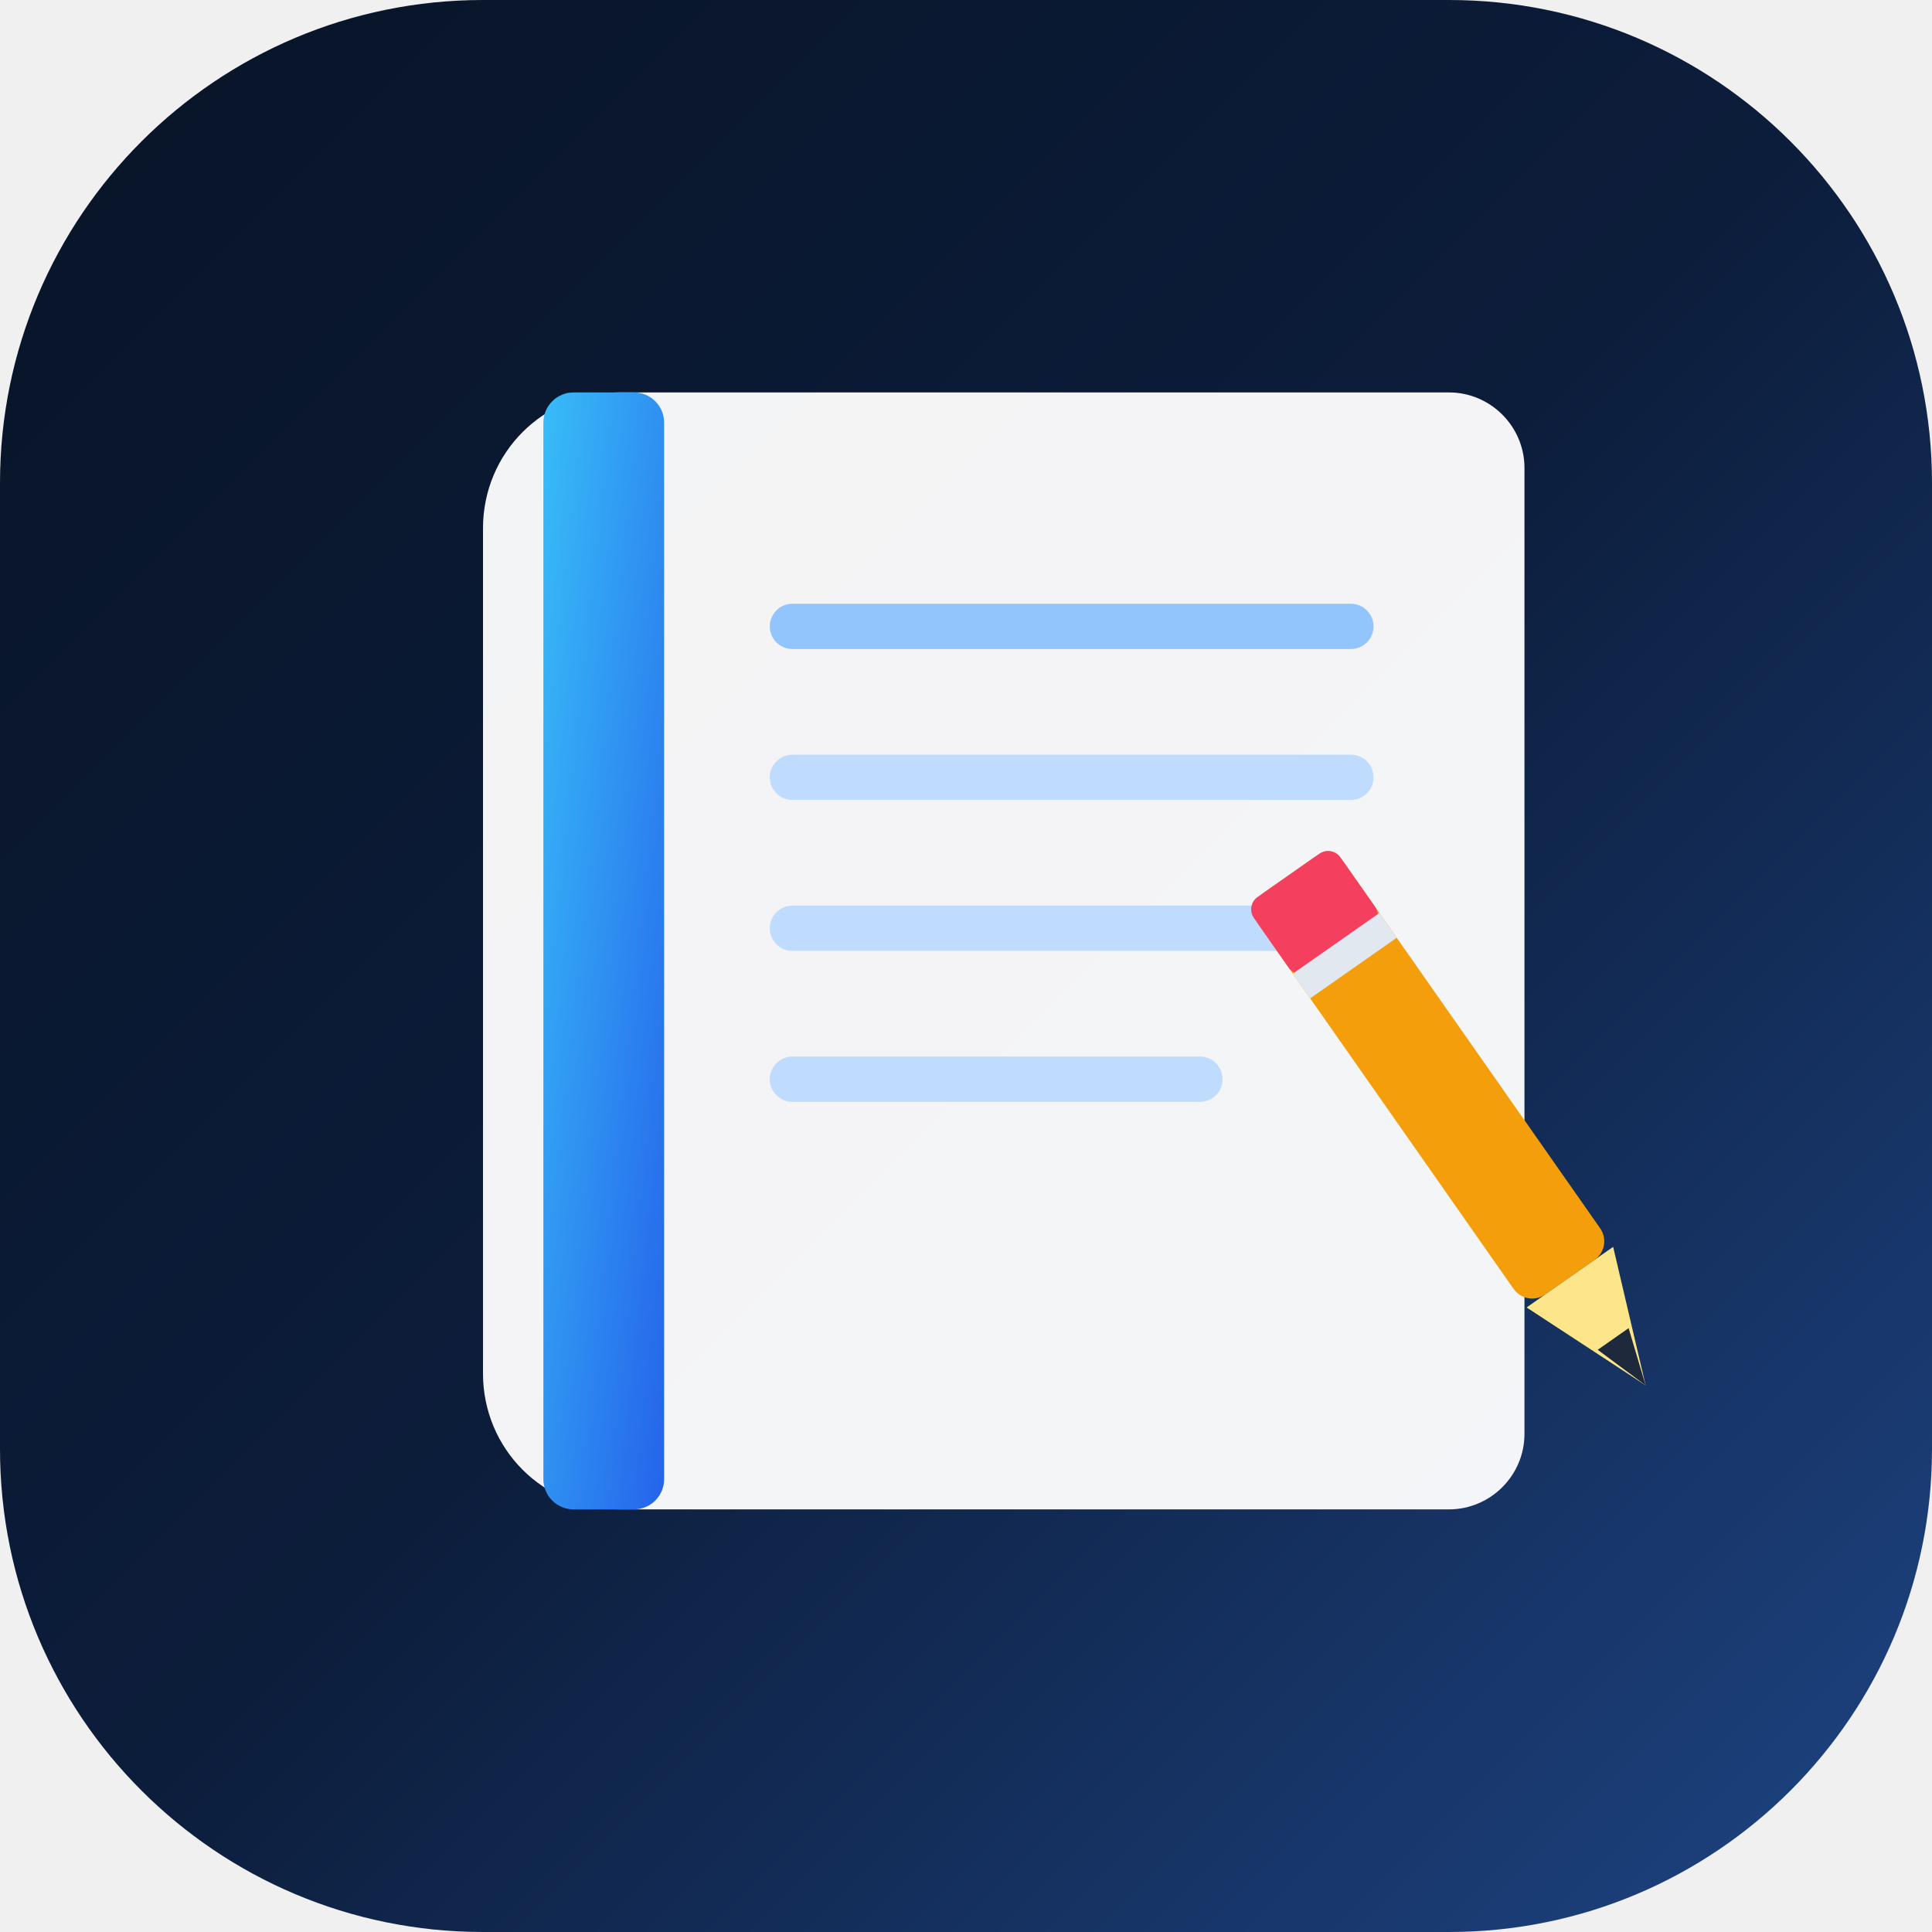
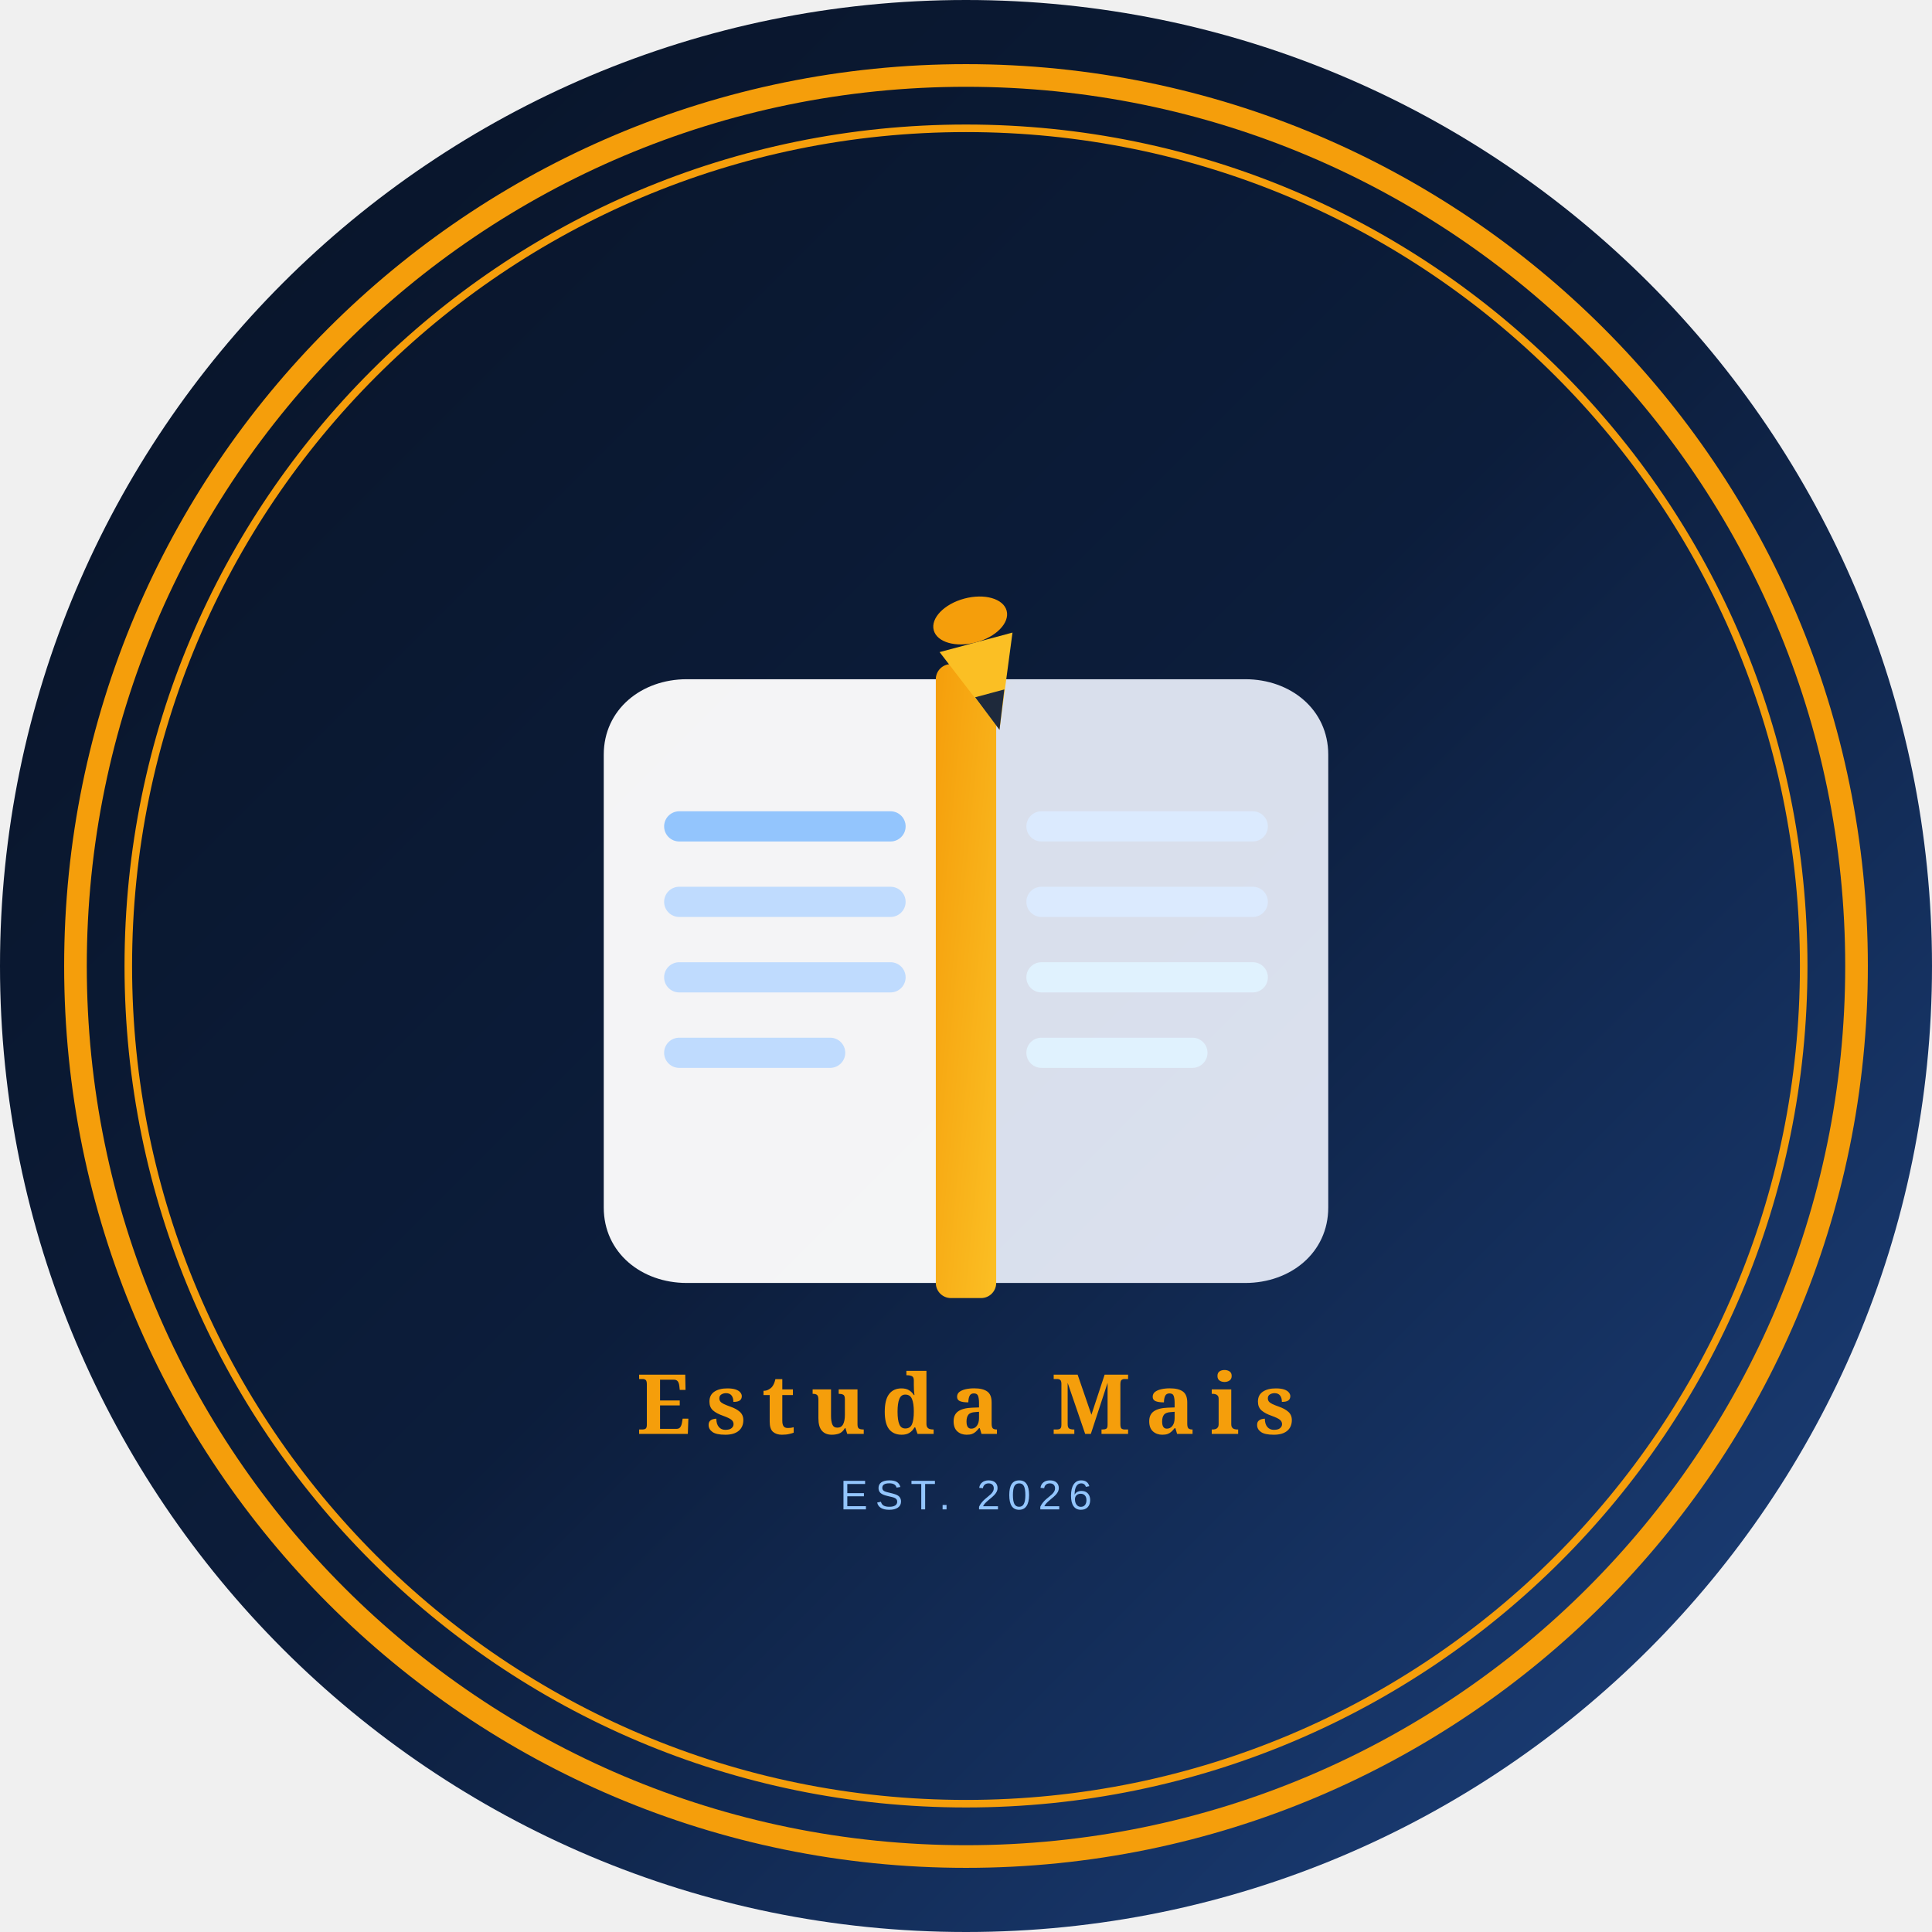
<svg xmlns="http://www.w3.org/2000/svg" viewBox="0 0 512 512" width="512" height="512">
  <defs>
    <linearGradient id="bgGrad" x1="0%" y1="0%" x2="100%" y2="100%">
      <stop offset="0%" stop-color="#081326" />
      <stop offset="50%" stop-color="#0c1d3b" />
      <stop offset="100%" stop-color="#1e4585" />
    </linearGradient>
-     <linearGradient id="accentGrad" x1="0%" y1="0%" x2="100%" y2="100%">
-       <stop offset="0%" stop-color="#38bdf8" />
-       <stop offset="100%" stop-color="#2563eb" />
+     <linearGradient id="goldGrad" x1="0%" y1="0%" x2="100%" y2="100%">
+       <stop offset="0%" stop-color="#f59e0b" />
+       <stop offset="100%" stop-color="#fbbf24" />
    </linearGradient>
  </defs>
-   <rect width="512" height="512" rx="128" fill="url(#bgGrad)" />
-   <path d="M128 140 C128 120 144 104 164 104 L384 104 C395 104 404 113 404 124 L404 380 C404 391 395 400 384 400 L164 400 C144 400 128 384 128 364 Z" fill="#ffffff" opacity="0.95" />
-   <rect x="144" y="104" width="32" height="296" fill="url(#accentGrad)" rx="8" />
-   <rect x="204" y="160" width="160" height="12" rx="6" fill="#93c5fd" />
-   <rect x="204" y="200" width="160" height="12" rx="6" fill="#bfdbfe" />
-   <rect x="204" y="240" width="160" height="12" rx="6" fill="#bfdbfe" />
-   <rect x="204" y="280" width="120" height="12" rx="6" fill="#bfdbfe" />
-   <g transform="translate(330, 240) rotate(-35)">
-     <rect x="0" y="0" width="28" height="130" rx="6" fill="#f59e0b" />
-     <polygon points="0,130 28,130 14,165" fill="#fde68a" />
-     <polygon points="9,150 19,150 14,165" fill="#1e293b" />
-     <rect x="0" y="0" width="28" height="24" rx="4" fill="#f43f5e" />
-     <rect x="0" y="22" width="28" height="8" fill="#e2e8f0" />
+   <circle cx="256" cy="256" r="256" fill="url(#bgGrad)" />
+   <circle cx="256" cy="256" r="236" fill="none" stroke="#f59e0b" stroke-width="6" />
+   <circle cx="256" cy="256" r="222" fill="none" stroke="#f59e0b" stroke-width="2" />
+   <path d="M160 200 C160 188 170 180 182 180 L256 180 L256 340 L182 340 C170 340 160 332 160 320 Z" fill="#ffffff" opacity="0.95" />
+   <path d="M352 200 C352 188 342 180 330 180 L256 180 L256 340 L330 340 C342 340 352 332 352 320 Z" fill="#f0f4ff" opacity="0.9" />
+   <rect x="248" y="176" width="16" height="168" rx="4" fill="url(#goldGrad)" />
+   <rect x="176" y="215" width="64" height="8" rx="4" fill="#93c5fd" />
+   <rect x="176" y="235" width="64" height="8" rx="4" fill="#bfdbfe" />
+   <rect x="176" y="255" width="64" height="8" rx="4" fill="#bfdbfe" />
+   <rect x="176" y="275" width="48" height="8" rx="4" fill="#bfdbfe" />
+   <rect x="272" y="215" width="64" height="8" rx="4" fill="#dbeafe" />
+   <rect x="272" y="235" width="64" height="8" rx="4" fill="#dbeafe" />
+   <rect x="272" y="255" width="64" height="8" rx="4" fill="#e0f2fe" />
+   <rect x="272" y="275" width="48" height="8" rx="4" fill="#e0f2fe" />
+   <g transform="translate(243, 162) rotate(-15)">
+     <ellipse cx="13" cy="6" rx="10" ry="6" fill="#f59e0b" />
+     <polygon points="3,12 23,12 13,36" fill="#fbbf24" />
+     <polygon points="9,26 17,26 13,36" fill="#1e293b" />
  </g>
+   <text x="256" y="380" text-anchor="middle" font-family="Georgia, serif" font-size="22" font-weight="bold" fill="#f59e0b" letter-spacing="4">Estuda Mais</text>
+   <text x="256" y="400" text-anchor="middle" font-family="Arial, sans-serif" font-size="11" fill="#93c5fd" letter-spacing="2">EST. 2026</text>
</svg>
